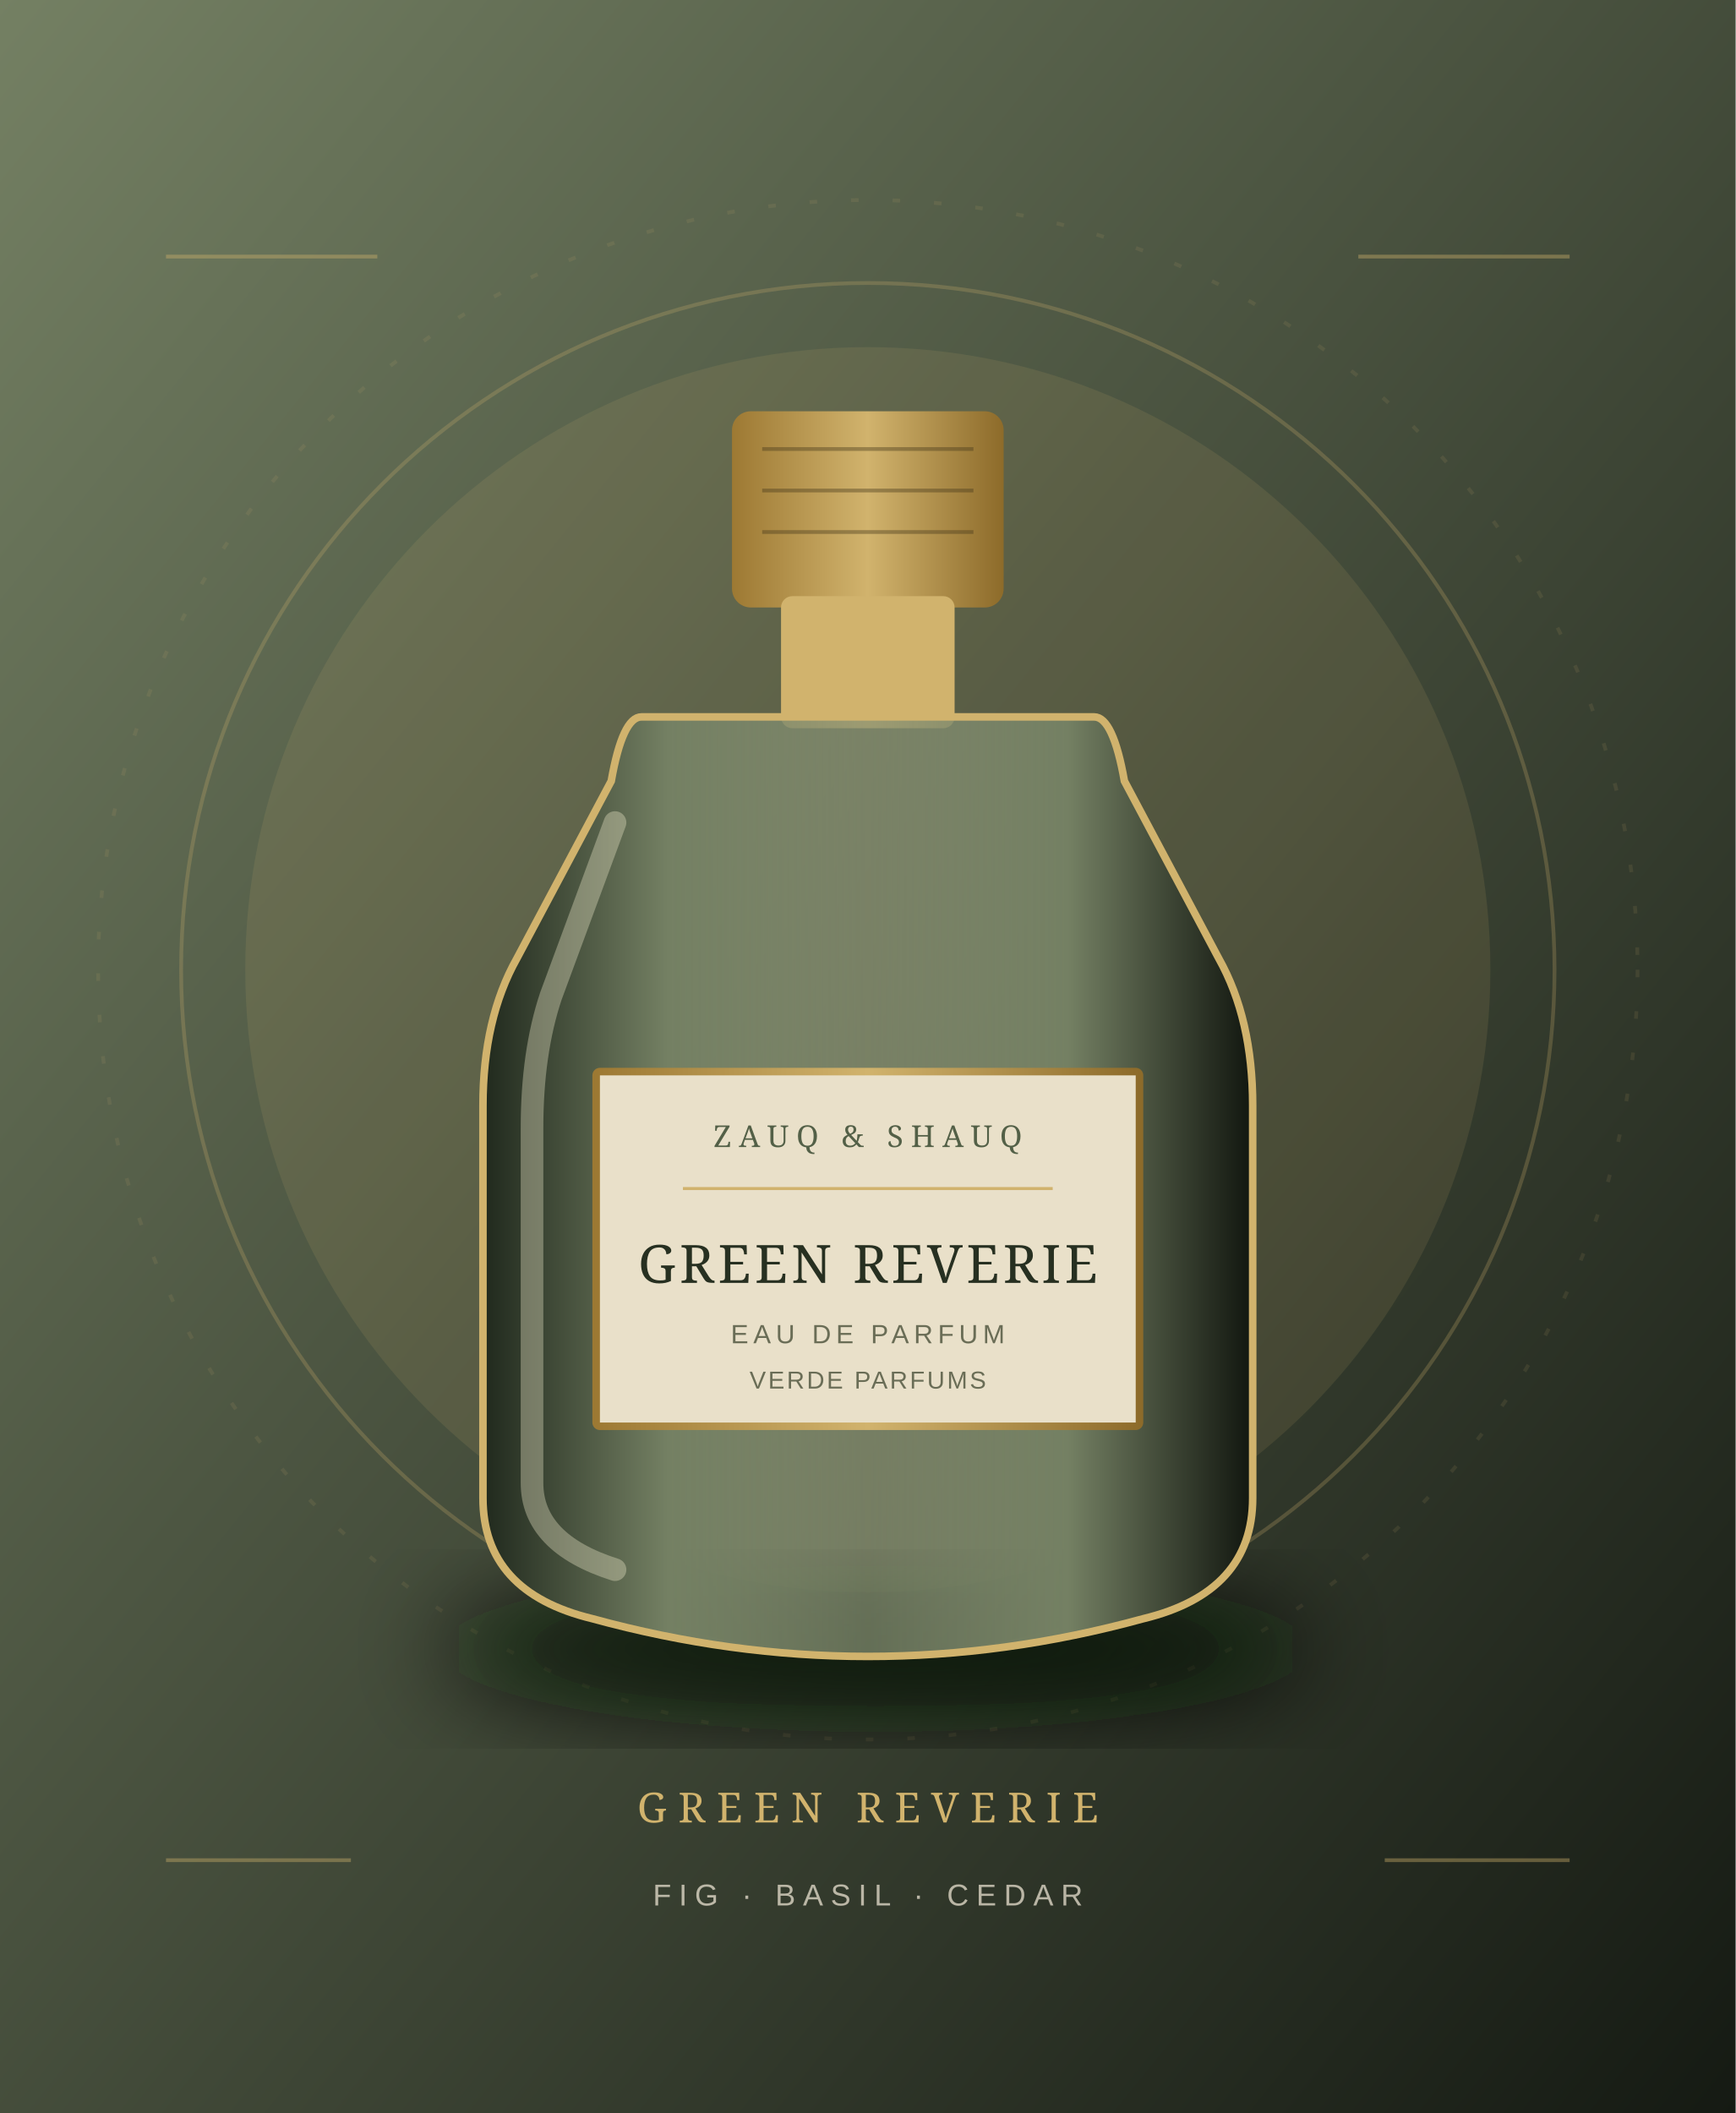
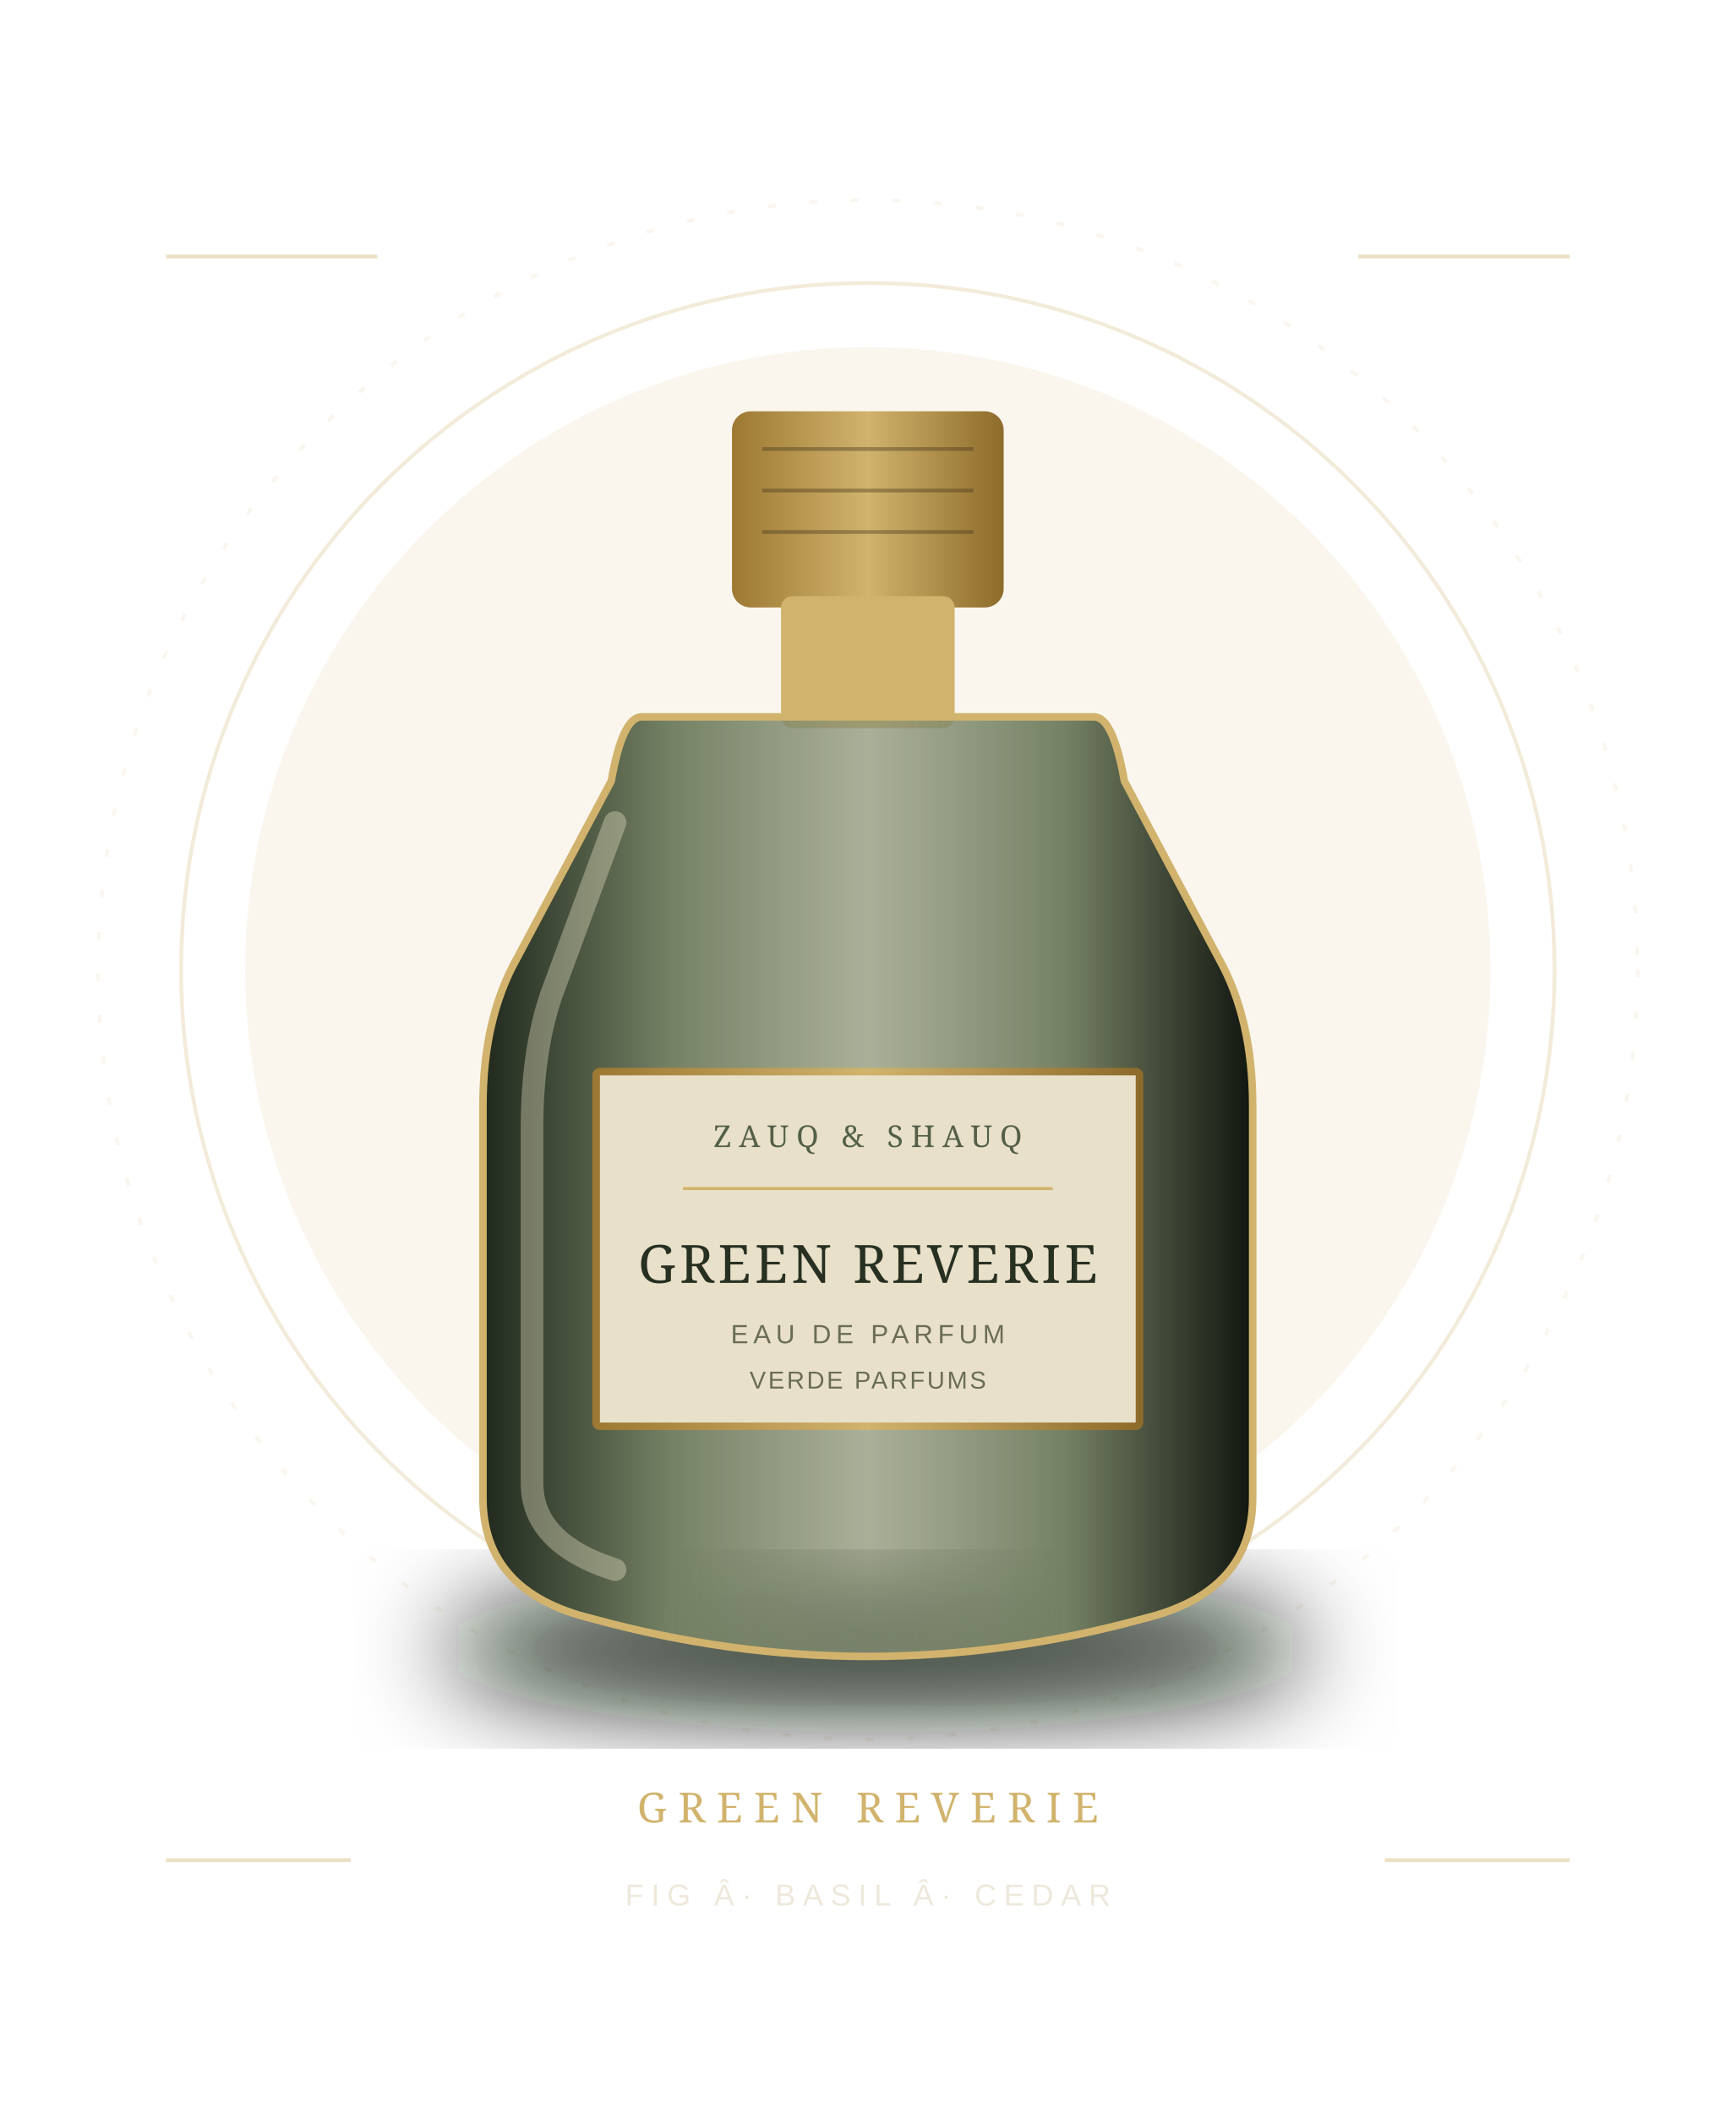
<svg xmlns="http://www.w3.org/2000/svg" viewBox="0 0 460 560" role="img" aria-label="Illustrated perfume bottle GREEN REVERIE">
  <defs>
    <linearGradient id="back" x1="0" y1="0" x2="1" y2="1">
      <stop stop-color="#748063" />
      <stop offset="1" stop-color="#151a13" />
    </linearGradient>
    <linearGradient id="glass" x1="0" y1="0" x2="1" y2="0">
      <stop stop-color="#20291d" />
      <stop offset=".24" stop-color="#748063" />
      <stop offset=".5" stop-color="#879174" stop-opacity=".7" />
      <stop offset=".76" stop-color="#748063" />
      <stop offset="1" stop-color="#11160f" />
    </linearGradient>
    <linearGradient id="metal">
      <stop stop-color="#9d7933" />
      <stop offset=".5" stop-color="#d1b36d" />
      <stop offset="1" stop-color="#8d6b2a" />
    </linearGradient>
    <filter id="blur">
      <feGaussianBlur stdDeviation="13" />
    </filter>
  </defs>
-   <rect width="460" height="560" fill="url(#back)" />
  <circle cx="230" cy="257" r="165" fill="#d1b36d" opacity=".12" />
  <circle cx="230" cy="257" r="182" fill="none" stroke="#d1b36d" stroke-opacity=".25" />
  <circle cx="230" cy="257" r="204" fill="none" stroke="#d1b36d" stroke-opacity=".11" stroke-dasharray="2 9" />
  <ellipse cx="232" cy="437" rx="115" ry="22" fill="#050704" opacity=".72" filter="url(#blur)" />
  <rect x="194" y="109" width="72" height="52" rx="5" fill="url(#metal)" />
  <path d="M202 119H258 M202 130H258 M202 141H258" stroke="#49391c" stroke-opacity=".42" />
  <rect x="207" y="158" width="46" height="35" rx="3" fill="#d1b36d" />
  <path d="M170 190 Q165 190 162 207 L137 254 Q128 270 128 293 V397 Q128 422 157 429 Q230 449 303 429 Q332 422 332 397 V293 Q332 270 323 254 L298 207 Q295 190 290 190Z" fill="url(#glass)" stroke="#d1b36d" stroke-width="2" />
  <path d="M163 218 L146 264 Q141 279 141 299 V393 Q141 409 163 416" fill="none" stroke="#f2edce" stroke-opacity=".35" stroke-width="6" stroke-linecap="round" />
  <rect x="158" y="284" width="144" height="94" rx="1" fill="#e9e0c9" stroke="url(#metal)" stroke-width="2" />
  <text x="230" y="304" text-anchor="middle" font-family="Georgia,serif" font-size="8" letter-spacing="2" fill="#536047">ZAUQ &amp; SHAUQ</text>
  <path d="M181 315H279" stroke="#d1b36d" stroke-width=".8" />
  <text x="230" y="340" text-anchor="middle" font-family="Georgia,serif" font-size="14" letter-spacing="1" fill="#273021">GREEN REVERIE</text>
  <text x="230" y="356" text-anchor="middle" font-family="Arial,sans-serif" font-size="7" letter-spacing="1.3" fill="#6a6d56">EAU DE PARFUM</text>
  <text x="230" y="368" text-anchor="middle" font-family="Arial,sans-serif" font-size="6.5" letter-spacing=".6" fill="#6a6d56">VERDE PARFUMS</text>
  <text x="230" y="483" text-anchor="middle" font-family="Georgia,serif" font-size="11" letter-spacing="3" fill="#d1b36d">GREEN REVERIE</text>
-   <text x="230" y="505" text-anchor="middle" font-family="Arial,sans-serif" font-size="8" letter-spacing="2" fill="#e8e0cf" opacity=".75">FIG · BASIL · CEDAR</text>
+   <text x="230" y="505" text-anchor="middle" font-family="Arial,sans-serif" font-size="8" letter-spacing="2" fill="#e8e0cf" opacity=".75">FIG Â· BASIL Â· CEDAR</text>
  <path d="M44 68H100 M360 68H416 M44 493H93 M367 493H416" stroke="#d1b36d" stroke-opacity=".4" />
</svg>
